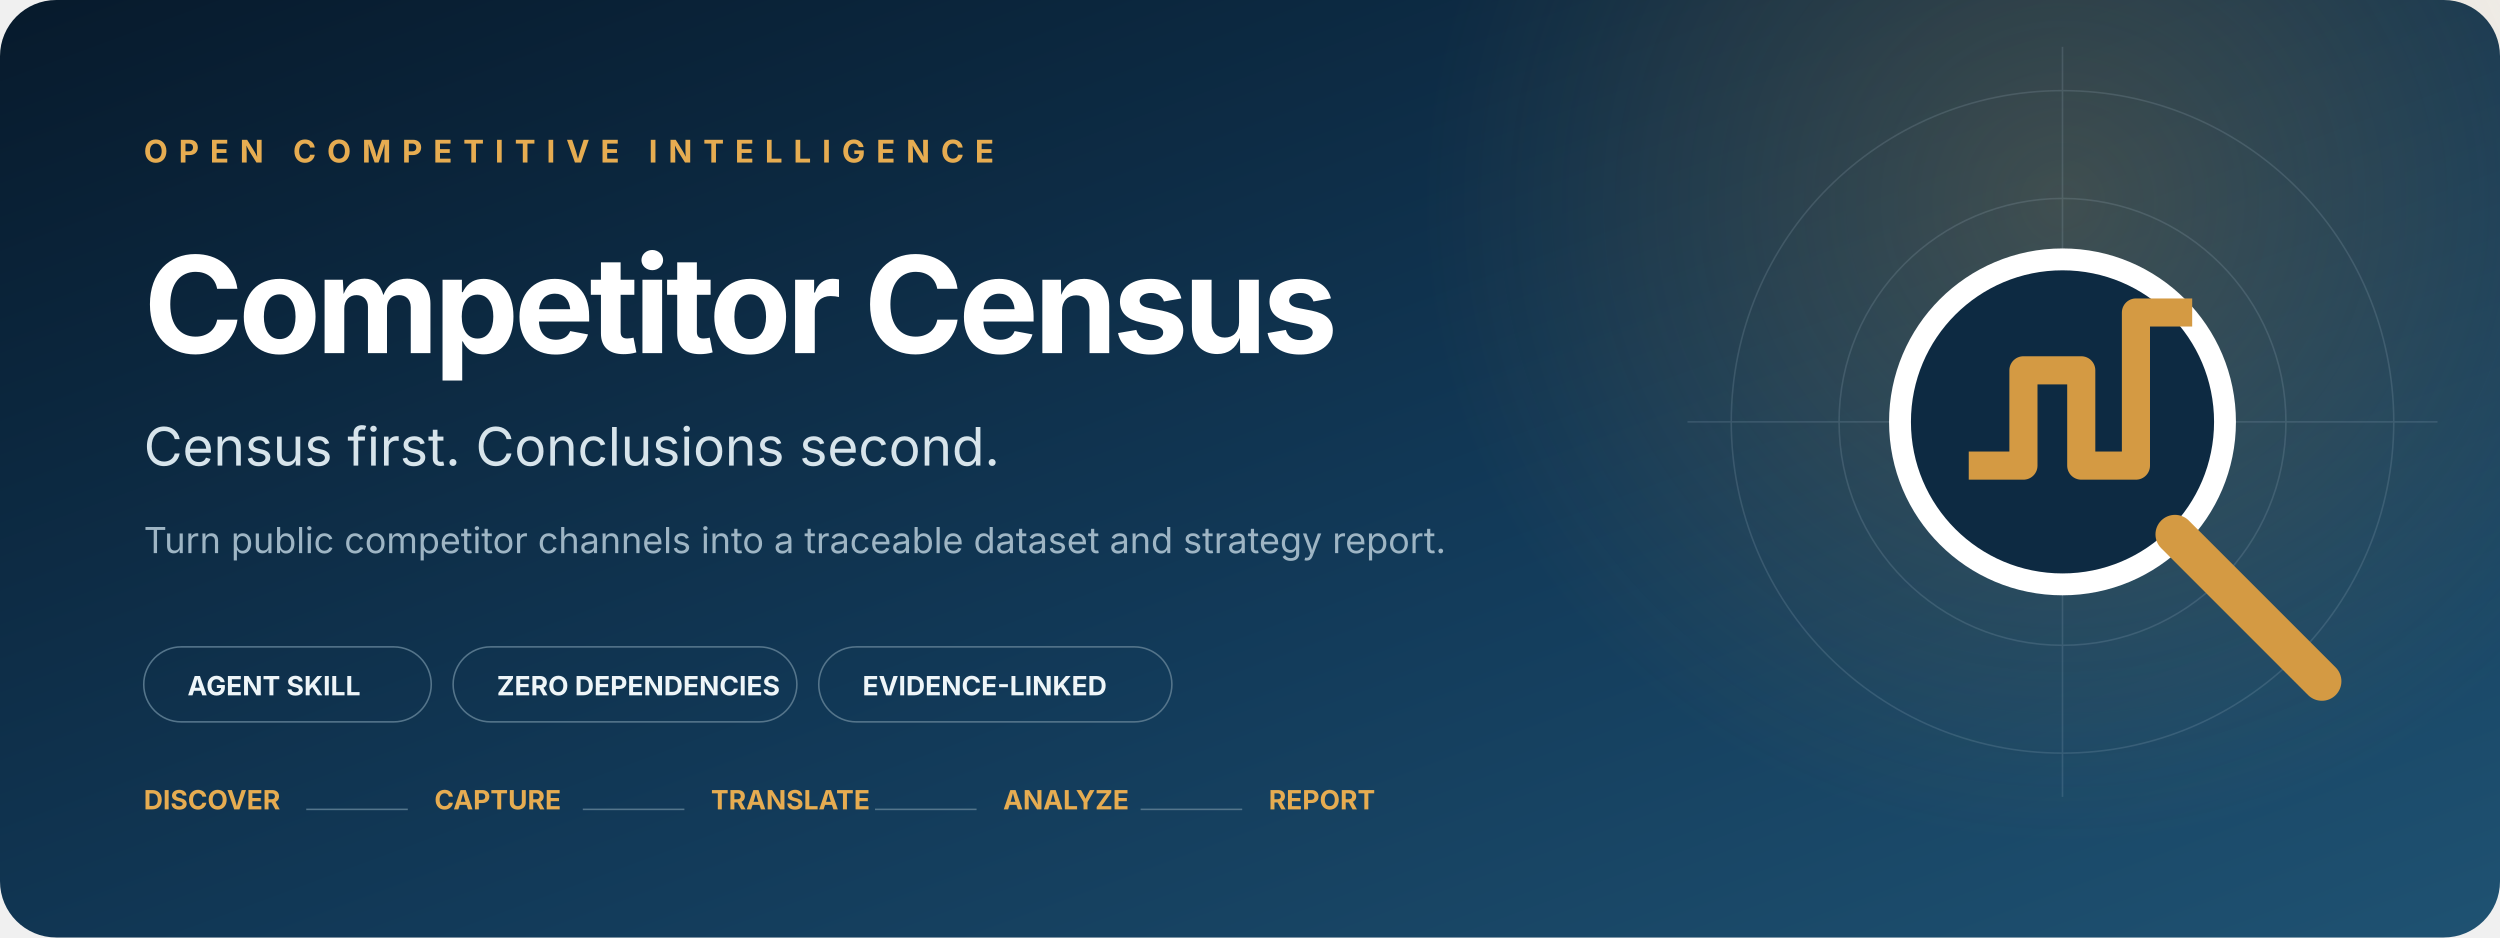
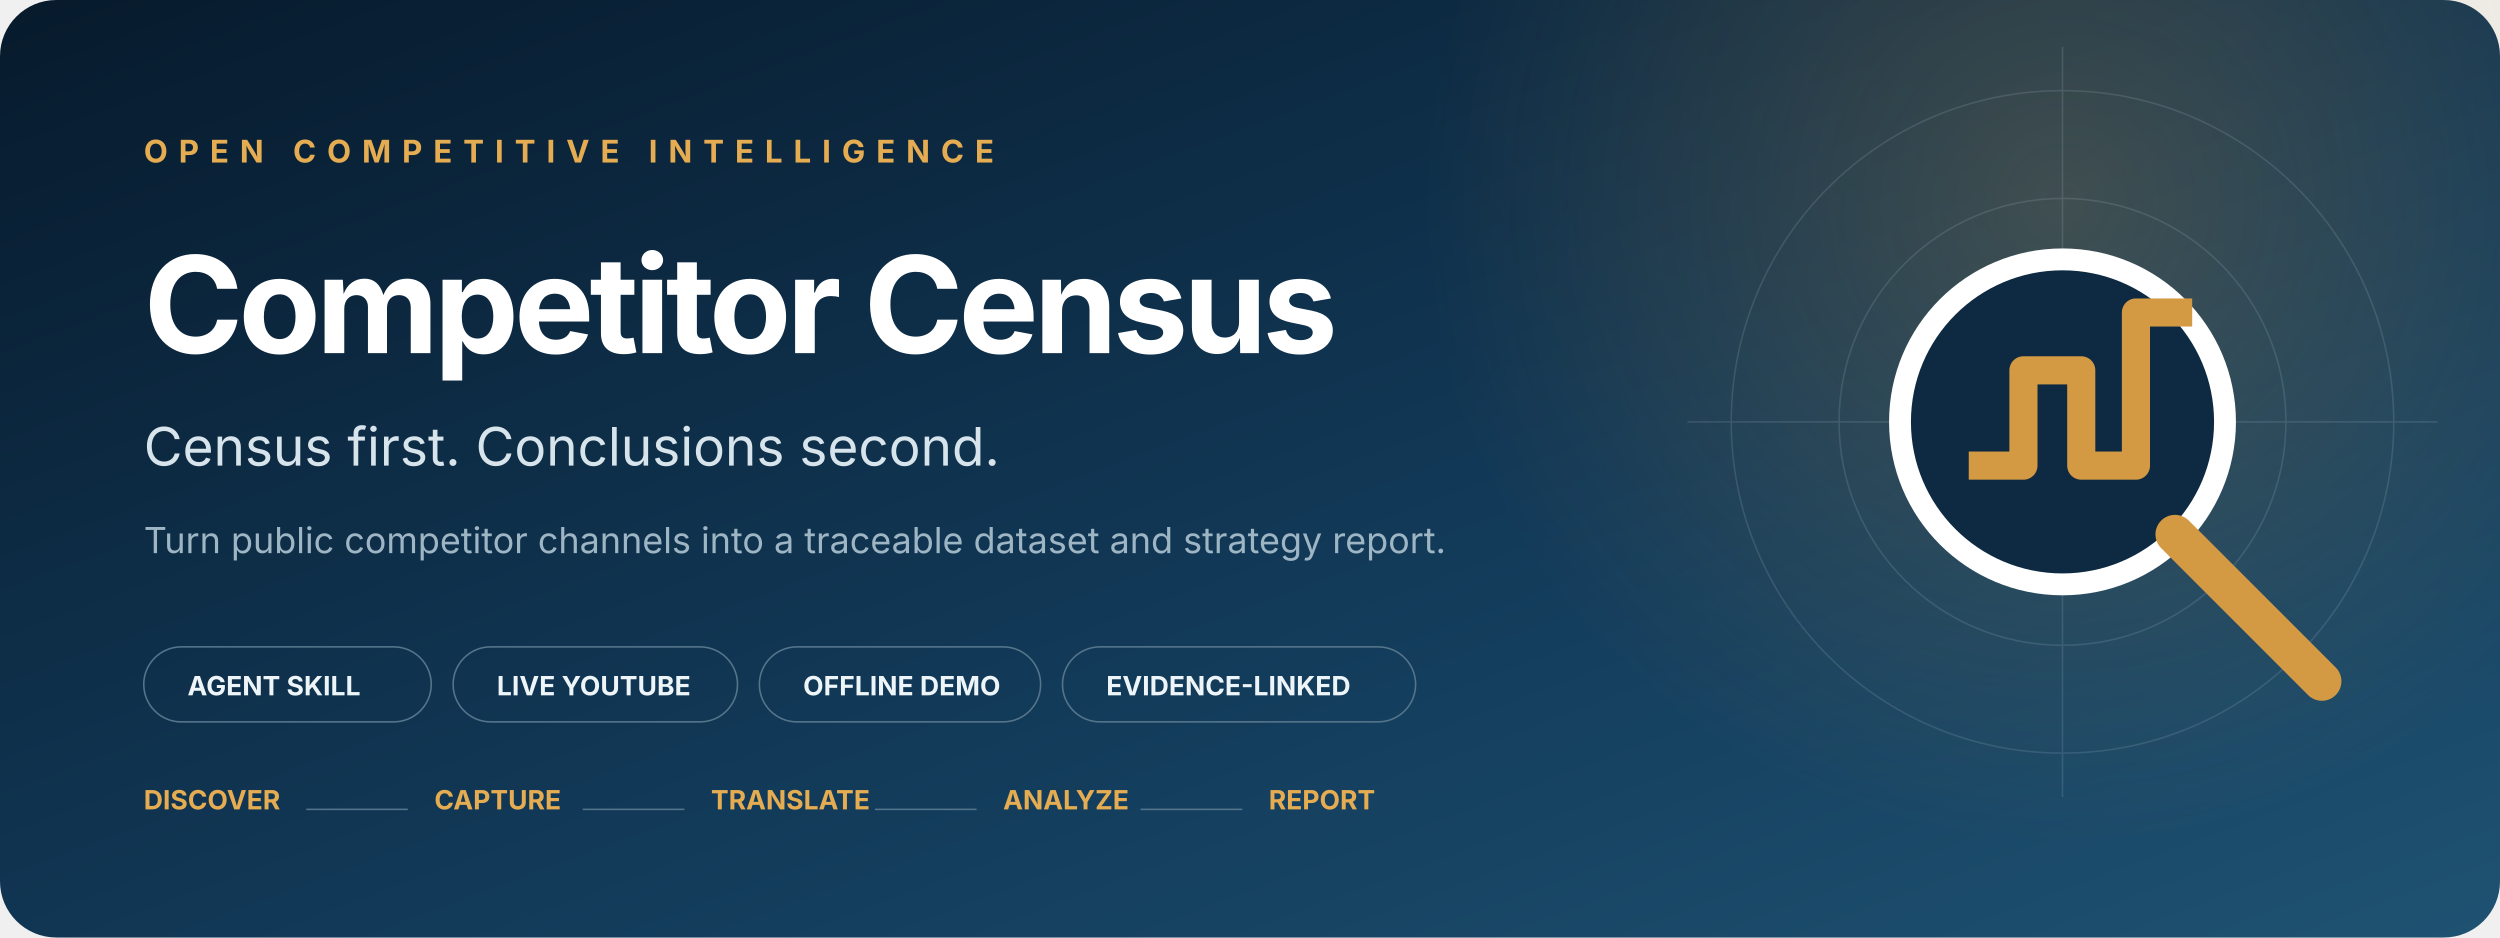
<svg xmlns="http://www.w3.org/2000/svg" width="1600" height="600" viewBox="0 0 1600 600" role="img" aria-label="Competitor Census: public signals to traceable strategy">
  <defs>
    <linearGradient id="bg" x1="0" x2="1" y1="0" y2="1">
      <stop stop-color="#071a2c" />
      <stop offset=".58" stop-color="#123a59" />
      <stop offset="1" stop-color="#1f5272" />
    </linearGradient>
    <radialGradient id="glow">
      <stop stop-color="#d49a43" stop-opacity=".24" />
      <stop offset="1" stop-color="#d49a43" stop-opacity="0" />
    </radialGradient>
  </defs>
  <rect width="1600" height="600" rx="36" fill="url(#bg)" />
  <circle cx="1320" cy="130" r="410" fill="url(#glow)" />
  <g opacity=".16" stroke="#b9cfdd" fill="none">
    <circle cx="1320" cy="270" r="76" />
    <circle cx="1320" cy="270" r="143" />
    <circle cx="1320" cy="270" r="212" />
    <path d="M1080 270h480M1320 30v480" />
  </g>
  <g transform="translate(1158 108)">
    <circle cx="162" cy="162" r="104" fill="#0d2a42" stroke="#fff" stroke-width="14" />
    <path d="M234 234 328 328" stroke="#d49a43" stroke-width="25" stroke-linecap="round" />
    <path d="M102 190h35v-61h37v61h35V92h36" fill="none" stroke="#d49a43" stroke-width="18" stroke-linejoin="round" />
  </g>
  <text x="92" y="104" fill="#e6ac51" font-family="Inter,Arial,sans-serif" font-size="20" font-weight="700" letter-spacing="7">OPEN COMPETITIVE INTELLIGENCE</text>
  <text x="92" y="226" fill="#ffffff" font-family="Inter,Arial,sans-serif" font-size="86" font-weight="750" letter-spacing="-3">Competitor Census</text>
  <text x="92" y="298" fill="#d7e4eb" font-family="Inter,Arial,sans-serif" font-size="34">Census first. Conclusions second.</text>
  <text x="92" y="354" fill="#9eb5c4" font-family="Inter,Arial,sans-serif" font-size="23">Turn public competitor channels into a traceable dataset and strategy report.</text>
  <g transform="translate(92 414)" font-family="Inter,Arial,sans-serif" font-size="17" font-weight="650">
    <rect width="184" height="48" rx="24" fill="none" stroke="#55758b" />
    <text x="28" y="31" fill="#eef5f8">AGENT SKILL</text>
-     <rect x="198" width="220" height="48" rx="24" fill="none" stroke="#55758b" />
-     <text x="226" y="31" fill="#eef5f8">ZERO DEPENDENCIES</text>
-     <rect x="432" width="226" height="48" rx="24" fill="none" stroke="#55758b" />
-     <text x="460" y="31" fill="#eef5f8">EVIDENCE-LINKED</text>
+     <rect x="198" width="182" height="48" rx="24" fill="none" stroke="#55758b" />
+     <text x="226" y="31" fill="#eef5f8">LIVE YOUTUBE</text>
+     <rect x="394" width="180" height="48" rx="24" fill="none" stroke="#55758b" />
+     <text x="422" y="31" fill="#eef5f8">OFFLINE DEMO</text>
+     <rect x="588" width="226" height="48" rx="24" fill="none" stroke="#55758b" />
+     <text x="616" y="31" fill="#eef5f8">EVIDENCE-LINKED</text>
  </g>
  <g transform="translate(92 518)" font-family="Inter,Arial,sans-serif" font-size="17">
    <text fill="#e6ac51" font-weight="700">DISCOVER</text>
    <path d="M104 0h65" stroke="#54758b" />
    <text x="186" fill="#e6ac51" font-weight="700">CAPTURE</text>
    <path d="M281 0h65" stroke="#54758b" />
    <text x="363" fill="#e6ac51" font-weight="700">TRANSLATE</text>
    <path d="M468 0h65" stroke="#54758b" />
    <text x="550" fill="#e6ac51" font-weight="700">ANALYZE</text>
    <path d="M638 0h65" stroke="#54758b" />
    <text x="720" fill="#e6ac51" font-weight="700">REPORT</text>
  </g>
</svg>
